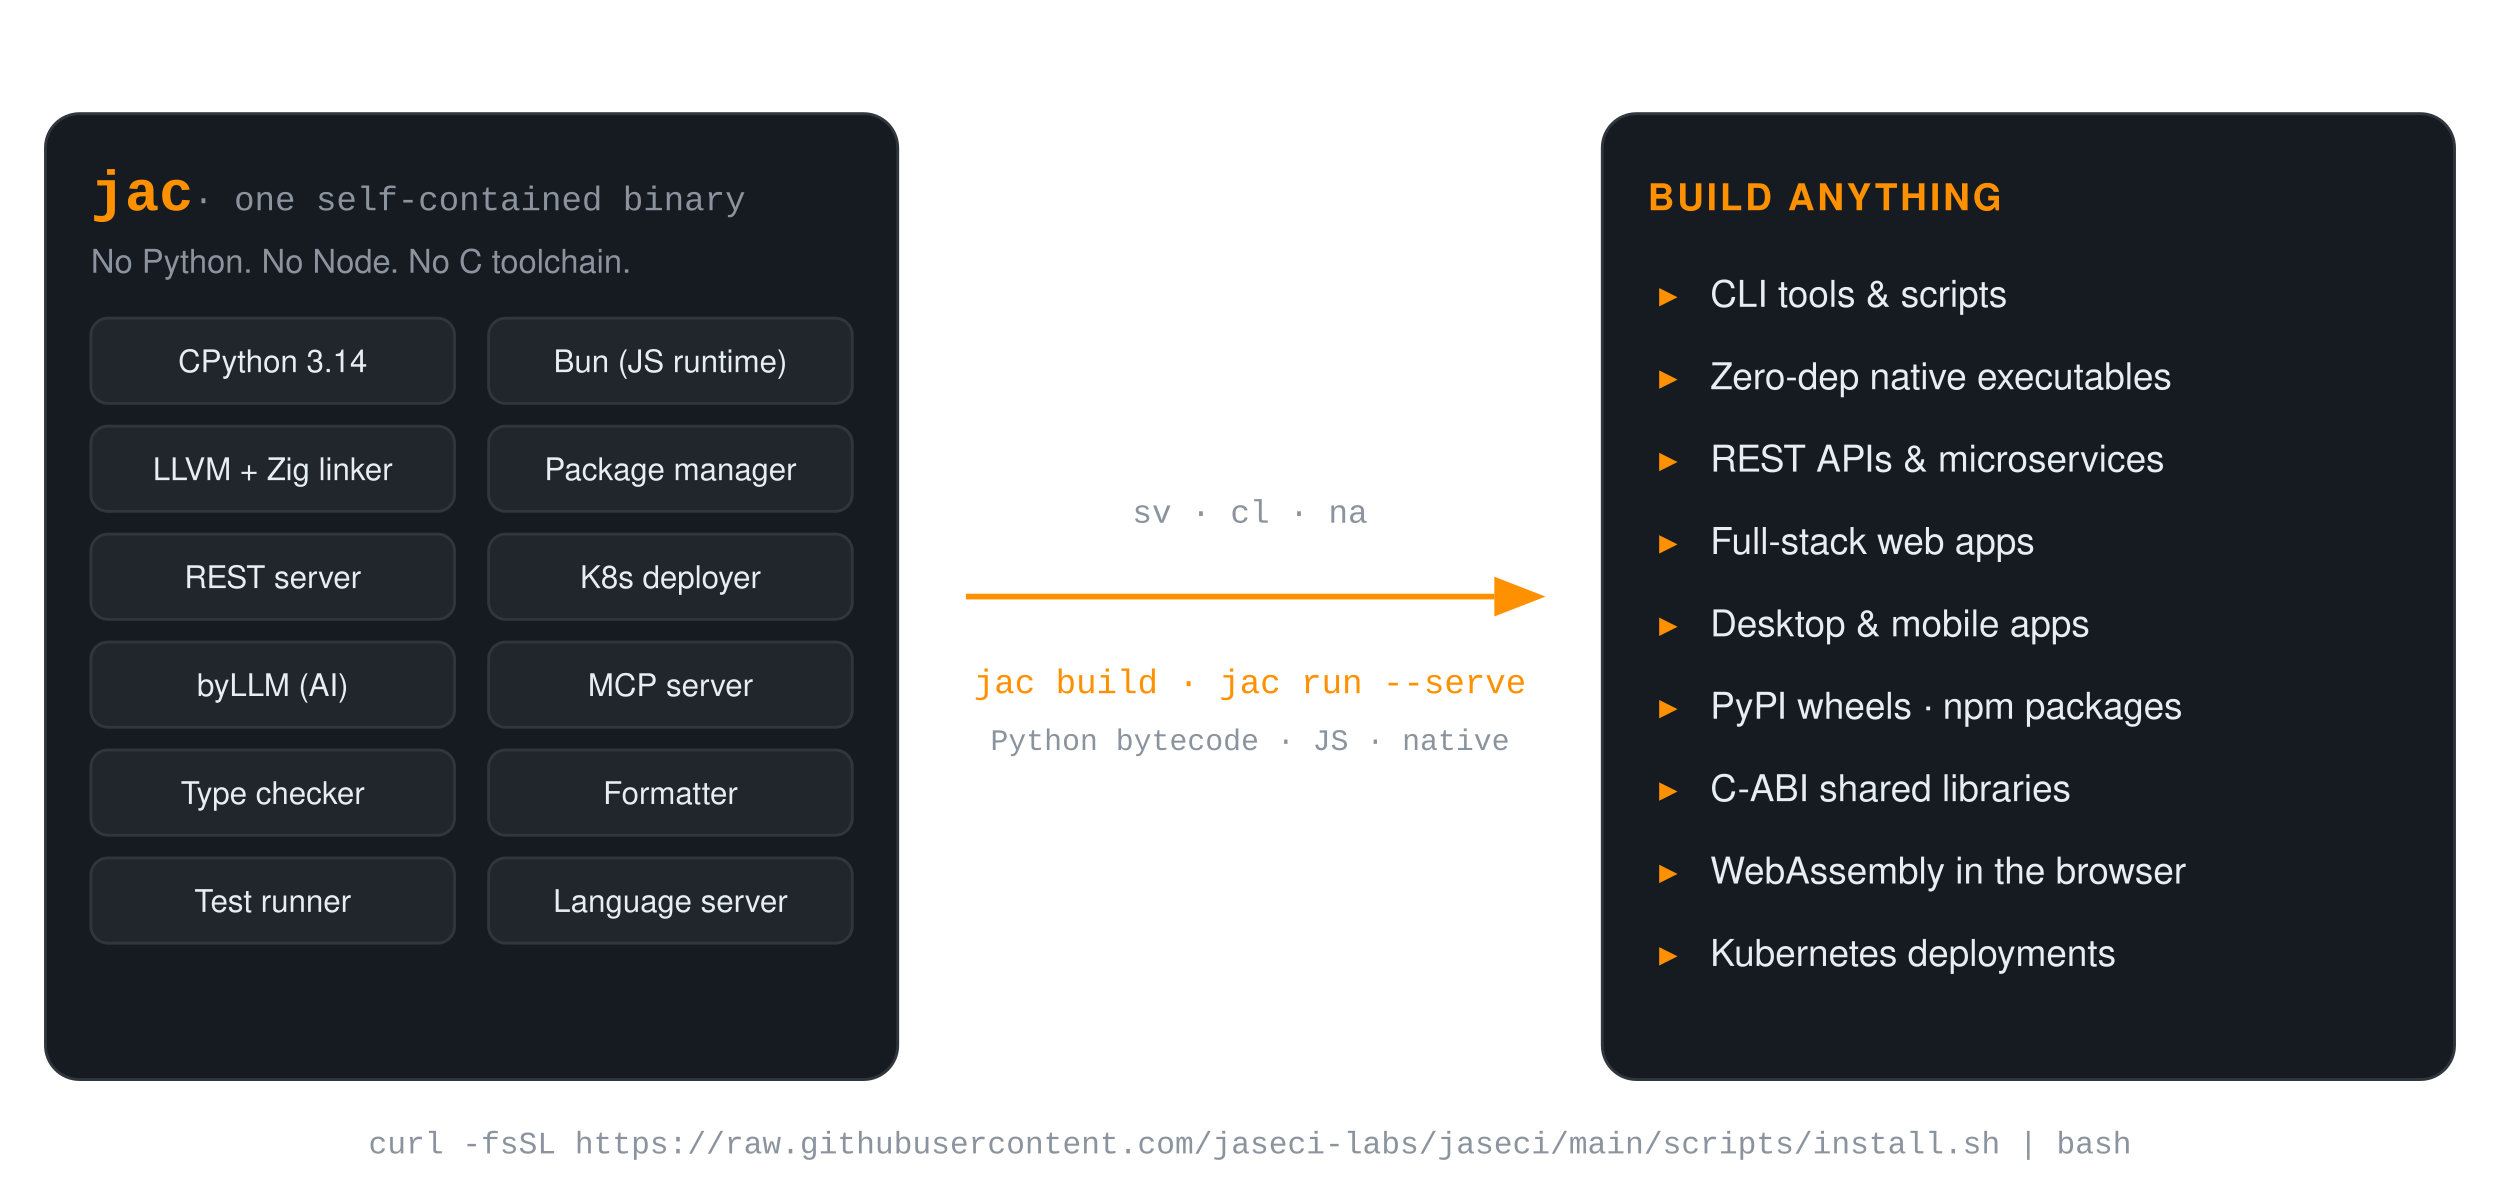
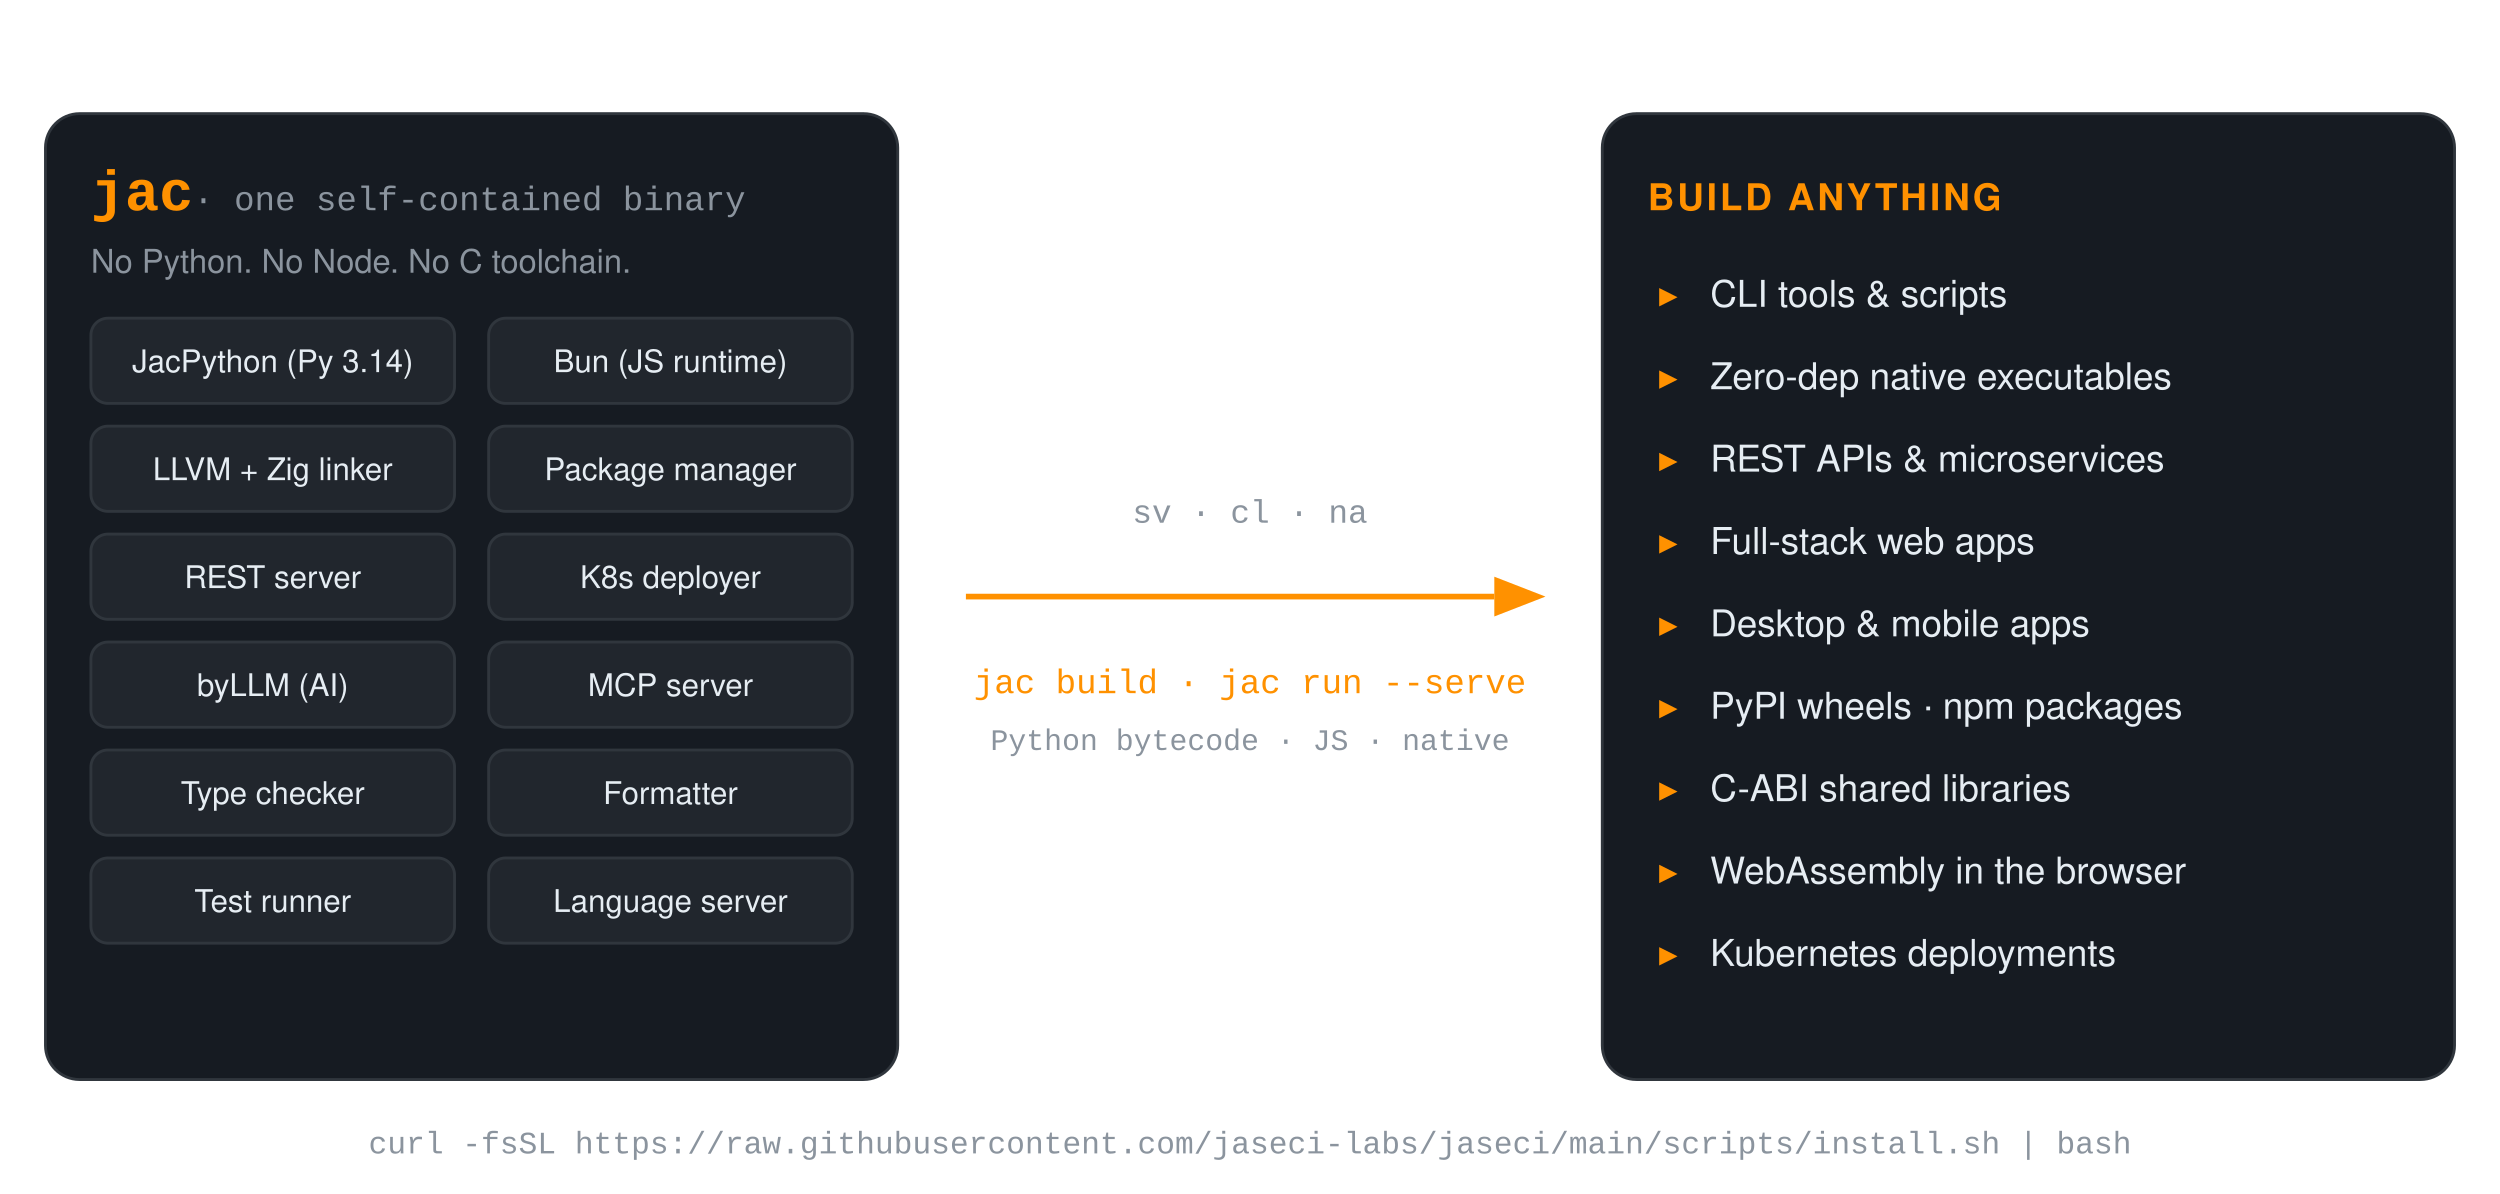
<svg xmlns="http://www.w3.org/2000/svg" width="880" height="420" viewBox="0 0 880 420" role="img" aria-label="Diagram: the single jac binary bundles the entire toolchain and builds every kind of artifact">
  <style>
    .sans { font-family: -apple-system, "Segoe UI", Helvetica, Arial, sans-serif; }
    .mono { font-family: "SFMono-Regular", Consolas, "Liberation Mono", Menlo, monospace; }
    .fg { fill: #e6edf3; }
    .dim { fill: #8b949e; }
    .acc { fill: #ff9100; }
  </style>
  <rect x="16" y="40" width="300" height="340" rx="12" fill="#161b22" stroke="#30363d" />
  <text class="mono acc" x="32" y="74" font-size="20" font-weight="bold">jac<tspan class="dim" font-size="12" font-weight="normal"> · one self-contained binary</tspan>
  </text>
  <text class="sans dim" x="32" y="96" font-size="11.5">No Python. No Node. No C toolchain.</text>
  <g font-size="11" text-anchor="middle" class="sans fg">
    <rect x="32" y="112" width="128" height="30" rx="6" fill="#21262d" stroke="#30363d" />
-     <text x="96" y="131">CPython 3.14</text>
+     <text x="96" y="131">JacPython (Py 3.14)</text>
    <rect x="172" y="112" width="128" height="30" rx="6" fill="#21262d" stroke="#30363d" />
    <text x="236" y="131">Bun (JS runtime)</text>
    <rect x="32" y="150" width="128" height="30" rx="6" fill="#21262d" stroke="#30363d" />
    <text x="96" y="169">LLVM + Zig linker</text>
    <rect x="172" y="150" width="128" height="30" rx="6" fill="#21262d" stroke="#30363d" />
    <text x="236" y="169">Package manager</text>
    <rect x="32" y="188" width="128" height="30" rx="6" fill="#21262d" stroke="#30363d" />
    <text x="96" y="207">REST server</text>
    <rect x="172" y="188" width="128" height="30" rx="6" fill="#21262d" stroke="#30363d" />
    <text x="236" y="207">K8s deployer</text>
    <rect x="32" y="226" width="128" height="30" rx="6" fill="#21262d" stroke="#30363d" />
    <text x="96" y="245">byLLM (AI)</text>
    <rect x="172" y="226" width="128" height="30" rx="6" fill="#21262d" stroke="#30363d" />
    <text x="236" y="245">MCP server</text>
    <rect x="32" y="264" width="128" height="30" rx="6" fill="#21262d" stroke="#30363d" />
    <text x="96" y="283">Type checker</text>
    <rect x="172" y="264" width="128" height="30" rx="6" fill="#21262d" stroke="#30363d" />
    <text x="236" y="283">Formatter</text>
    <rect x="32" y="302" width="128" height="30" rx="6" fill="#21262d" stroke="#30363d" />
    <text x="96" y="321">Test runner</text>
    <rect x="172" y="302" width="128" height="30" rx="6" fill="#21262d" stroke="#30363d" />
    <text x="236" y="321">Language server</text>
  </g>
  <text class="mono dim" x="440" y="184" font-size="11.5" text-anchor="middle">sv · cl · na</text>
  <line x1="340" y1="210" x2="526" y2="210" stroke="#ff9100" stroke-width="2" />
  <path d="M526,203 L544,210 L526,217 Z" fill="#ff9100" />
  <text class="mono acc" x="440" y="244" font-size="12" text-anchor="middle">jac build · jac run --serve</text>
  <text class="mono dim" x="440" y="264" font-size="10.5" text-anchor="middle">Python bytecode · JS · native</text>
  <rect x="564" y="40" width="300" height="340" rx="12" fill="#161b22" stroke="#30363d" />
  <text class="sans acc" x="580" y="74" font-size="13" font-weight="bold" letter-spacing="1">BUILD ANYTHING</text>
  <g font-size="13" class="sans">
    <text class="acc" x="584" y="108">▸</text>
    <text class="fg" x="602" y="108">CLI tools &amp; scripts</text>
    <text class="acc" x="584" y="137">▸</text>
    <text class="fg" x="602" y="137">Zero-dep native executables</text>
    <text class="acc" x="584" y="166">▸</text>
    <text class="fg" x="602" y="166">REST APIs &amp; microservices</text>
    <text class="acc" x="584" y="195">▸</text>
    <text class="fg" x="602" y="195">Full-stack web apps</text>
    <text class="acc" x="584" y="224">▸</text>
    <text class="fg" x="602" y="224">Desktop &amp; mobile apps</text>
    <text class="acc" x="584" y="253">▸</text>
    <text class="fg" x="602" y="253">PyPI wheels · npm packages</text>
    <text class="acc" x="584" y="282">▸</text>
    <text class="fg" x="602" y="282">C-ABI shared libraries</text>
    <text class="acc" x="584" y="311">▸</text>
    <text class="fg" x="602" y="311">WebAssembly in the browser</text>
    <text class="acc" x="584" y="340">▸</text>
    <text class="fg" x="602" y="340">Kubernetes deployments</text>
  </g>
  <text class="mono dim" x="440" y="406" font-size="11" text-anchor="middle">curl -fsSL https://raw.githubusercontent.com/jaseci-labs/jaseci/main/scripts/install.sh | bash</text>
</svg>
